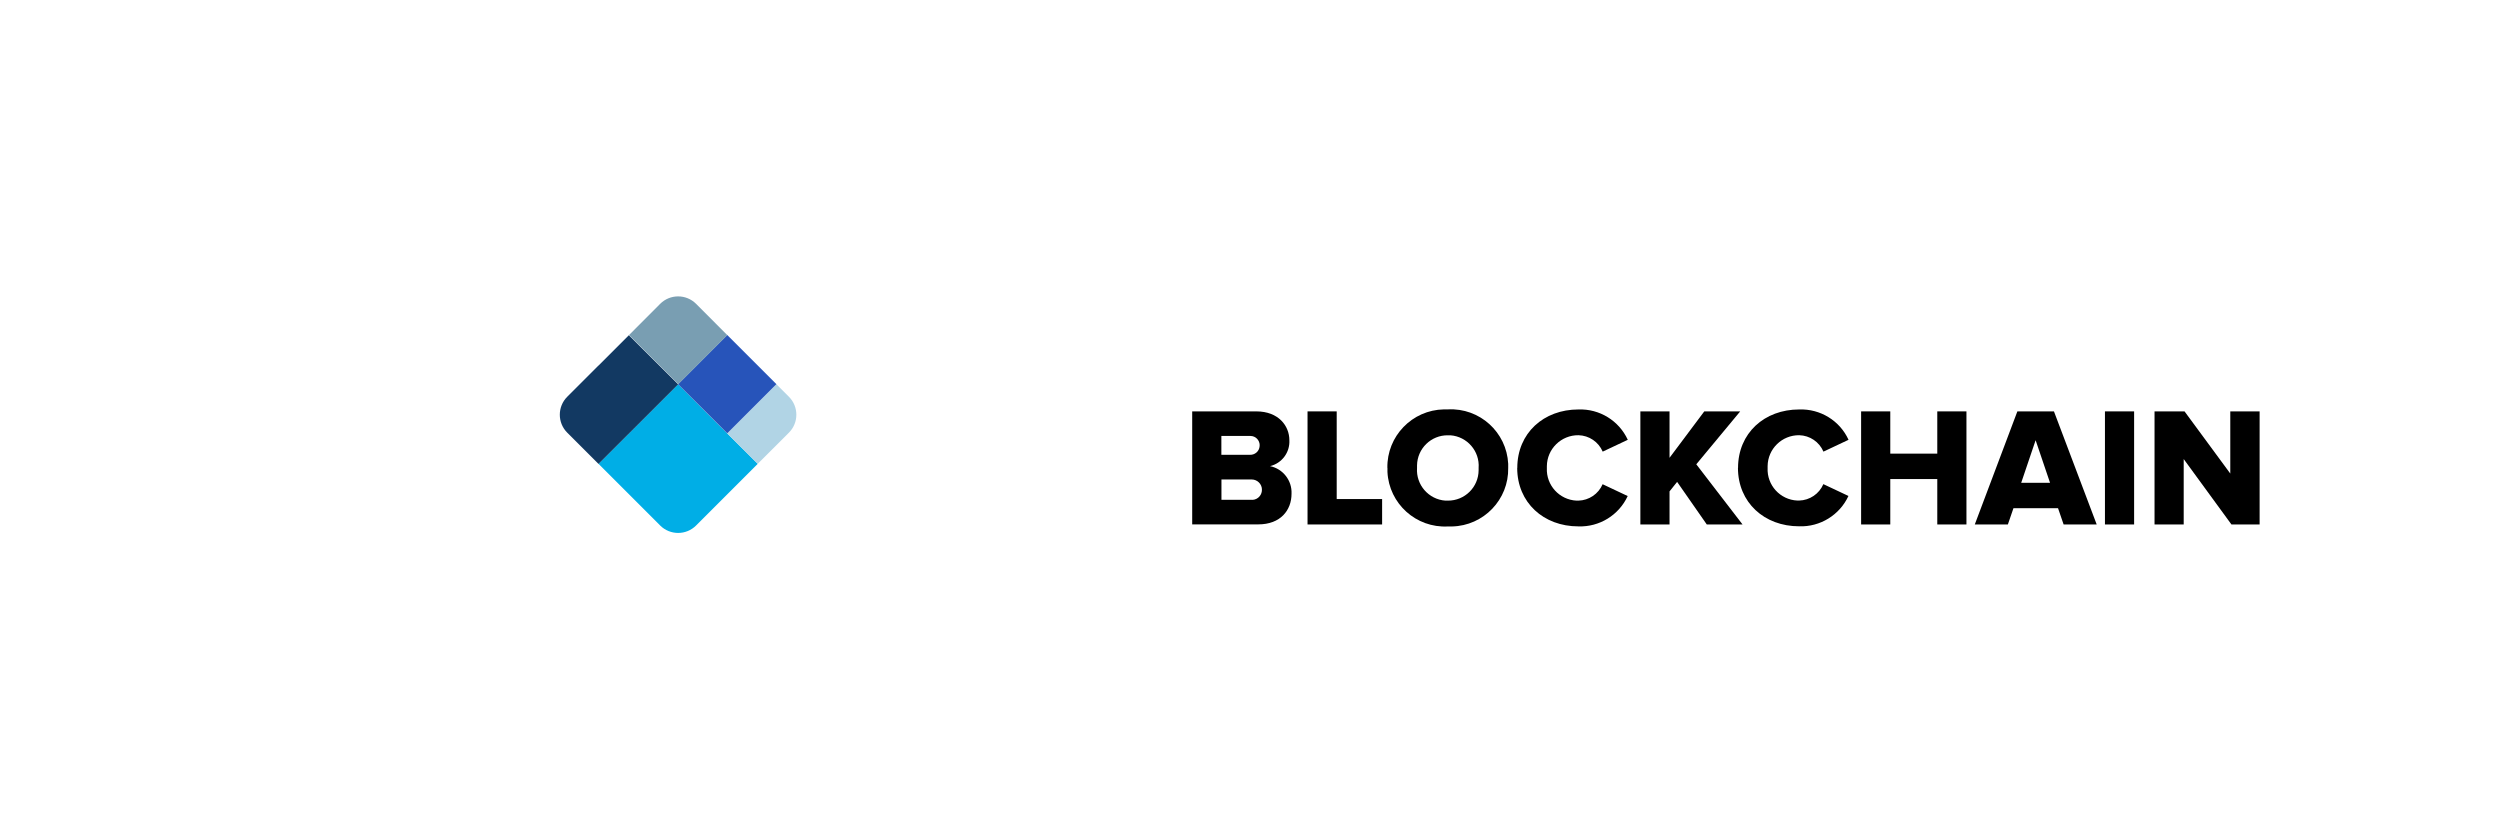
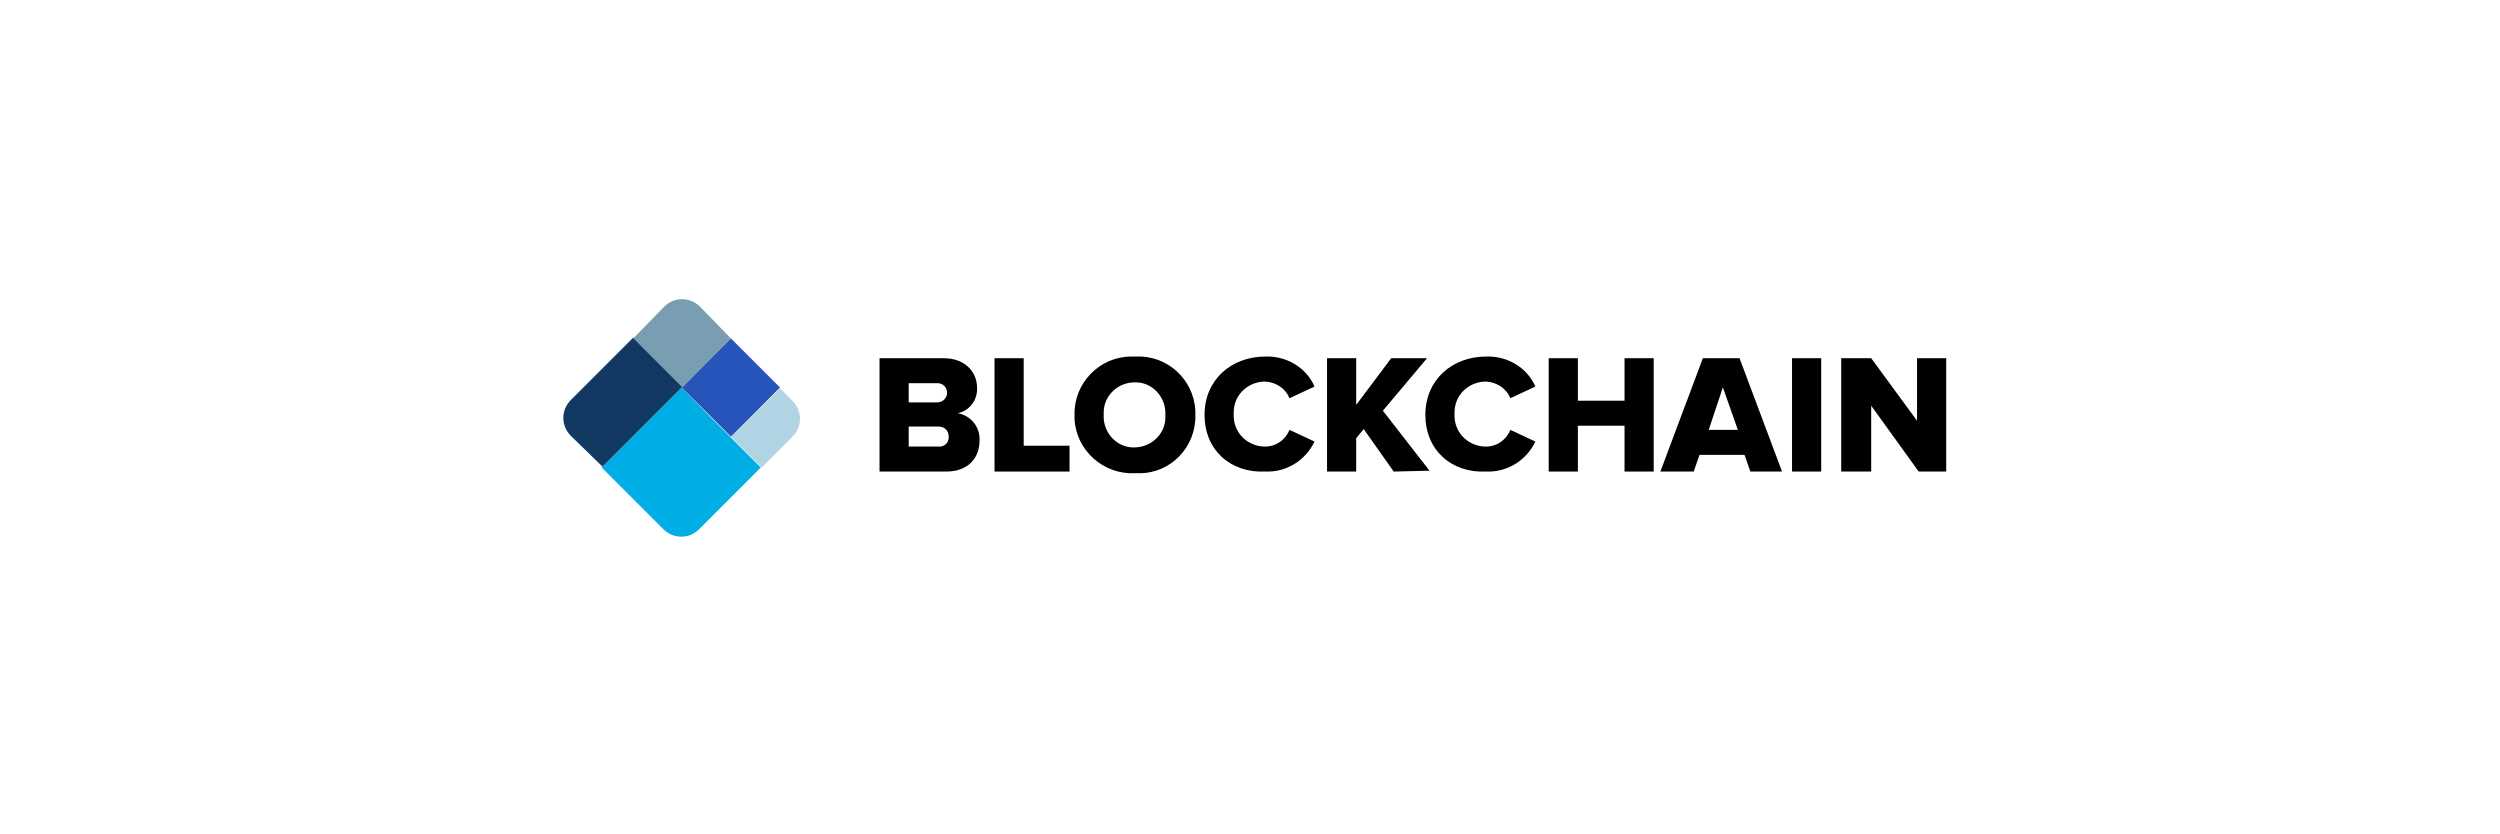
- <svg xmlns="http://www.w3.org/2000/svg" id="katman_1" data-name="katman 1" viewBox="0 0 300 100">
-   <defs>
-     <style>
-       .cls-1 {
-         fill: #00aee6;
-       }
- 
-       .cls-2 {
-         fill: #b1d4e5;
-       }
- 
-       .cls-3 {
-         fill: #123962;
-       }
- 
-       .cls-4 {
-         fill: #2754ba;
-       }
- 
-       .cls-5 {
-         fill: #799eb2;
-       }
-     </style>
-   </defs>
+ <svg xmlns="http://www.w3.org/2000/svg" version="1.1" id="katman_1" x="0px" y="0px" viewBox="0 0 300 100" style="enable-background:new 0 0 300 100;" xml:space="preserve">
+   <style type="text/css">
+ 	.st0{fill:#00AEE6;}
+ 	.st1{fill:#123962;}
+ 	.st2{fill:#B1D4E5;}
+ 	.st3{fill:#2754BA;}
+ 	.st4{fill:#799EB2;}
+ </style>
  <g id="PIN">
    <g id="logo">
-       <g id="Layer_2" data-name="Layer 2">
-         <g id="Group_85" data-name="Group 85">
-           <g id="Layer_1-2" data-name="Layer 1-2">
-             <path id="Shape" class="cls-1" d="M77.71,49.78l-5.89,5.88,7.4,7.4c1.19,1.19,3.12,1.19,4.31,0l7.4-7.4-5.9-5.88-3.65-3.67-3.67,3.67Z" />
-             <path id="Shape-2" class="cls-3" d="M71.82,43.86l-3.75,3.75c-1.19,1.19-1.19,3.12,0,4.31h0l3.75,3.75,5.89-5.88,3.67-3.67-5.92-5.89-3.65,3.65Z" />
-             <path id="Shape-3" class="cls-2" d="M87.27,52l3.66,3.66,3.74-3.74c1.19-1.19,1.19-3.12,0-4.31l-1.5-1.5-5.9,5.89Z" />
-             <path id="Shape-4" class="cls-2" d="M85.03,49.76h0l-3.66-3.66,5.9-5.9h0l-5.9,5.9,3.66,3.66Z" />
-             <path id="Shape-5" class="cls-4" d="M81.37,46.1l3.66,3.66,2.24,2.24,5.9-5.9-2.24-2.24-3.66-3.66-5.9,5.9Z" />
-             <path id="Shape-6" class="cls-5" d="M87.27,40.21l-3.74-3.75c-1.19-1.19-3.12-1.19-4.31,0l-3.74,3.75,5.92,5.89,5.88-5.89Z" />
+       <g id="Layer_2">
+         <g id="Group_85">
+           <g id="Layer_1-2">
+             <path id="Shape" class="st0" d="M78.1,50.2l-5.9,5.9l7.4,7.4c1.2,1.2,3.1,1.2,4.3,0l7.4-7.4l-5.9-5.9l-3.6-3.7L78.1,50.2z" />
+             <path id="Shape-2" class="st1" d="M72.2,44.3L68.5,48c-1.2,1.2-1.2,3.1,0,4.3c0,0,0,0,0,0l3.8,3.7l5.9-5.9l3.7-3.7l-5.9-5.9       L72.2,44.3z" />
+             <path id="Shape-3" class="st2" d="M87.7,52.4l3.7,3.7l3.7-3.7c1.2-1.2,1.2-3.1,0-4.3l-1.5-1.5L87.7,52.4z" />
+             <path id="Shape-4" class="st2" d="M85.4,50.2L85.4,50.2l-3.7-3.7l5.9-5.9l0,0l-5.9,5.9L85.4,50.2z" />
+             <path id="Shape-5" class="st3" d="M81.8,46.5l3.7,3.7l2.2,2.2l5.9-5.9l-2.2-2.2l-3.7-3.7L81.8,46.5z" />
+             <path id="Shape-6" class="st4" d="M87.7,40.6l-3.7-3.8c-1.2-1.2-3.1-1.2-4.3,0l-3.7,3.8l5.9,5.9L87.7,40.6z" />
          </g>
        </g>
      </g>
    </g>
  </g>
-   <g id="Group_86" data-name="Group 86" transform="translate(37.944 6.786)">
-     <path id="Path_108" data-name="Path 108" d="M105.12,56.15v-13.57h7.69c2.68,0,3.97,1.75,3.97,3.46,.08,1.46-.9,2.77-2.32,3.11,1.56,.32,2.65,1.73,2.58,3.31,0,1.98-1.32,3.68-3.99,3.68h-7.93Zm8.1-9.5c0-.61-.49-1.12-1.1-1.12-.03,0-.06,0-.1,0h-3.4v2.26h3.4c.61,.04,1.15-.42,1.19-1.03,0-.03,0-.07,0-.1h0Zm.27,5.33c0-.67-.54-1.22-1.22-1.23-.04,0-.08,0-.12,0h-3.52v2.44h3.52c.66,.08,1.25-.39,1.33-1.05,0-.06,0-.11,0-.17h0Z" />
-     <path id="Path_109" data-name="Path 109" d="M118.96,56.15v-13.57h3.5v10.52h5.45v3.05h-8.95Z" />
-     <path id="Path_110" data-name="Path 110" d="M128.54,49.37c-.07-3.81,2.97-6.96,6.79-7.03,.16,0,.32,0,.48,0,3.8-.2,7.04,2.73,7.23,6.53,0,.16,.01,.33,0,.49,.08,3.8-2.95,6.95-6.75,7.03-.16,0-.33,0-.49,0-3.81,.2-7.06-2.73-7.25-6.54,0-.16-.01-.32,0-.48Zm10.95,0c.15-2.01-1.37-3.77-3.38-3.92-.1,0-.2-.01-.3,0-2.02-.03-3.68,1.59-3.71,3.61,0,.1,0,.21,0,.31-.14,2.02,1.39,3.78,3.41,3.92,.1,0,.19,0,.29,0,2.03,.01,3.68-1.62,3.69-3.65,0-.09,0-.19,0-.28Z" />
-     <path id="Path_111" data-name="Path 111" d="M144.13,49.37c0-4.19,3.17-7.02,7.34-7.02,2.53-.09,4.86,1.34,5.92,3.64l-3.01,1.42c-.5-1.17-1.64-1.94-2.91-1.97-2.07-.02-3.77,1.64-3.79,3.71,0,.07,0,.14,0,.22-.1,2.07,1.5,3.82,3.56,3.92,.07,0,.15,0,.22,0,1.27-.03,2.41-.8,2.91-1.97l3.01,1.42c-1.06,2.29-3.39,3.73-5.92,3.64-4.17,0-7.34-2.85-7.34-7.02Z" />
-     <path id="Path_112" data-name="Path 112" d="M166.87,56.15l-3.56-5.11-.91,1.14v3.97h-3.5v-13.57h3.5v5.57l4.17-5.57h4.31l-5.27,6.35,5.55,7.22h-4.29Z" />
-     <path id="Path_113" data-name="Path 113" d="M170.62,49.37c0-4.19,3.17-7.02,7.34-7.02,2.53-.09,4.87,1.34,5.92,3.64l-3.01,1.42c-.5-1.17-1.64-1.94-2.91-1.97-2.07-.02-3.77,1.64-3.79,3.71,0,.07,0,.14,0,.21-.1,2.07,1.5,3.83,3.57,3.92,.07,0,.14,0,.21,0,1.27-.03,2.41-.8,2.91-1.97l3.01,1.42c-1.06,2.29-3.4,3.73-5.92,3.64-4.17,0-7.34-2.85-7.34-7.02Z" />
-     <path id="Path_114" data-name="Path 114" d="M194.53,56.15v-5.45h-5.64v5.45h-3.5v-13.57h3.5v5.07h5.64v-5.07h3.5v13.57h-3.5Z" />
-     <path id="Path_115" data-name="Path 115" d="M209.69,56.15l-.67-1.95h-5.35l-.67,1.95h-3.97l5.11-13.57h4.39l5.13,13.57h-3.97Zm-3.36-10.11l-1.73,5.11h3.46l-1.73-5.11Z" />
-     <path id="Path_116" data-name="Path 116" d="M214.65,56.15v-13.57h3.5v13.57h-3.5Z" />
-     <path id="Path_117" data-name="Path 117" d="M229.83,56.15l-5.73-7.85v7.85h-3.5v-13.57h3.6l5.49,7.46v-7.46h3.52v13.57h-3.38Z" />
+   <g id="Group_86" transform="translate(37.944 6.786)">
+     <path id="Path_108" d="M67.6,49.8V36.2h7.7c2.7,0,4,1.8,4,3.5c0.1,1.5-0.9,2.8-2.3,3.1c1.6,0.3,2.7,1.7,2.6,3.3c0,2-1.3,3.7-4,3.7   L67.6,49.8z M75.7,40.3c0-0.6-0.5-1.1-1.1-1.1c0,0-0.1,0-0.1,0h-3.4v2.3h3.4c0.6,0,1.1-0.4,1.2-1C75.7,40.4,75.7,40.3,75.7,40.3   L75.7,40.3z M75.9,45.6c0-0.7-0.5-1.2-1.2-1.2c0,0-0.1,0-0.1,0h-3.5v2.4h3.5c0.7,0.1,1.3-0.4,1.3-1.1   C75.9,45.7,75.9,45.7,75.9,45.6L75.9,45.6z" />
+     <path id="Path_109" d="M81.4,49.8V36.2h3.5v10.5h5.5v3.1H81.4z" />
+     <path id="Path_110" d="M91,43c-0.1-3.8,3-7,6.8-7c0.2,0,0.3,0,0.5,0c3.8-0.2,7,2.7,7.2,6.5c0,0.2,0,0.3,0,0.5c0.1,3.8-2.9,7-6.7,7   c-0.2,0-0.3,0-0.5,0c-3.8,0.2-7.1-2.7-7.3-6.5C91,43.3,91,43.2,91,43z M101.9,43c0.1-2-1.4-3.8-3.4-3.9c-0.1,0-0.2,0-0.3,0   c-2,0-3.7,1.6-3.7,3.6c0,0.1,0,0.2,0,0.3c-0.1,2,1.4,3.8,3.4,3.9c0.1,0,0.2,0,0.3,0c2,0,3.7-1.6,3.7-3.6   C101.9,43.2,101.9,43.1,101.9,43z" />
+     <path id="Path_111" d="M106.6,43c0-4.2,3.2-7,7.3-7c2.5-0.1,4.9,1.3,5.9,3.6l-3,1.4c-0.5-1.2-1.6-1.9-2.9-2c-2.1,0-3.8,1.6-3.8,3.7   c0,0.1,0,0.1,0,0.2c-0.1,2.1,1.5,3.8,3.6,3.9c0.1,0,0.1,0,0.2,0c1.3,0,2.4-0.8,2.9-2l3,1.4c-1.1,2.3-3.4,3.7-5.9,3.6   C109.7,50,106.6,47.2,106.6,43z" />
+     <path id="Path_112" d="M129.3,49.8l-3.6-5.1l-0.9,1.1v4h-3.5V36.2h3.5v5.6l4.2-5.6h4.3l-5.3,6.3l5.6,7.2L129.3,49.8z" />
+     <path id="Path_113" d="M133.1,43c0-4.2,3.2-7,7.3-7c2.5-0.1,4.9,1.3,5.9,3.6l-3,1.4c-0.5-1.2-1.6-1.9-2.9-2c-2.1,0-3.8,1.6-3.8,3.7   c0,0.1,0,0.1,0,0.2c-0.1,2.1,1.5,3.8,3.6,3.9c0.1,0,0.1,0,0.2,0c1.3,0,2.4-0.8,2.9-2l3,1.4c-1.1,2.3-3.4,3.7-5.9,3.6   C136.2,50,133.1,47.2,133.1,43z" />
+     <path id="Path_114" d="M157,49.8v-5.5h-5.6v5.5h-3.5V36.2h3.5v5.1h5.6v-5.1h3.5v13.6H157z" />
+     <path id="Path_115" d="M172.1,49.8l-0.7-2h-5.4l-0.7,2h-4l5.1-13.6h4.4l5.1,13.6H172.1z M168.8,39.7l-1.7,5.1h3.5L168.8,39.7z" />
+     <path id="Path_116" d="M177.1,49.8V36.2h3.5v13.6H177.1z" />
+     <path id="Path_117" d="M192.3,49.8l-5.7-7.9v7.9H183V36.2h3.6l5.5,7.5v-7.5h3.5v13.6H192.3z" />
  </g>
</svg>
